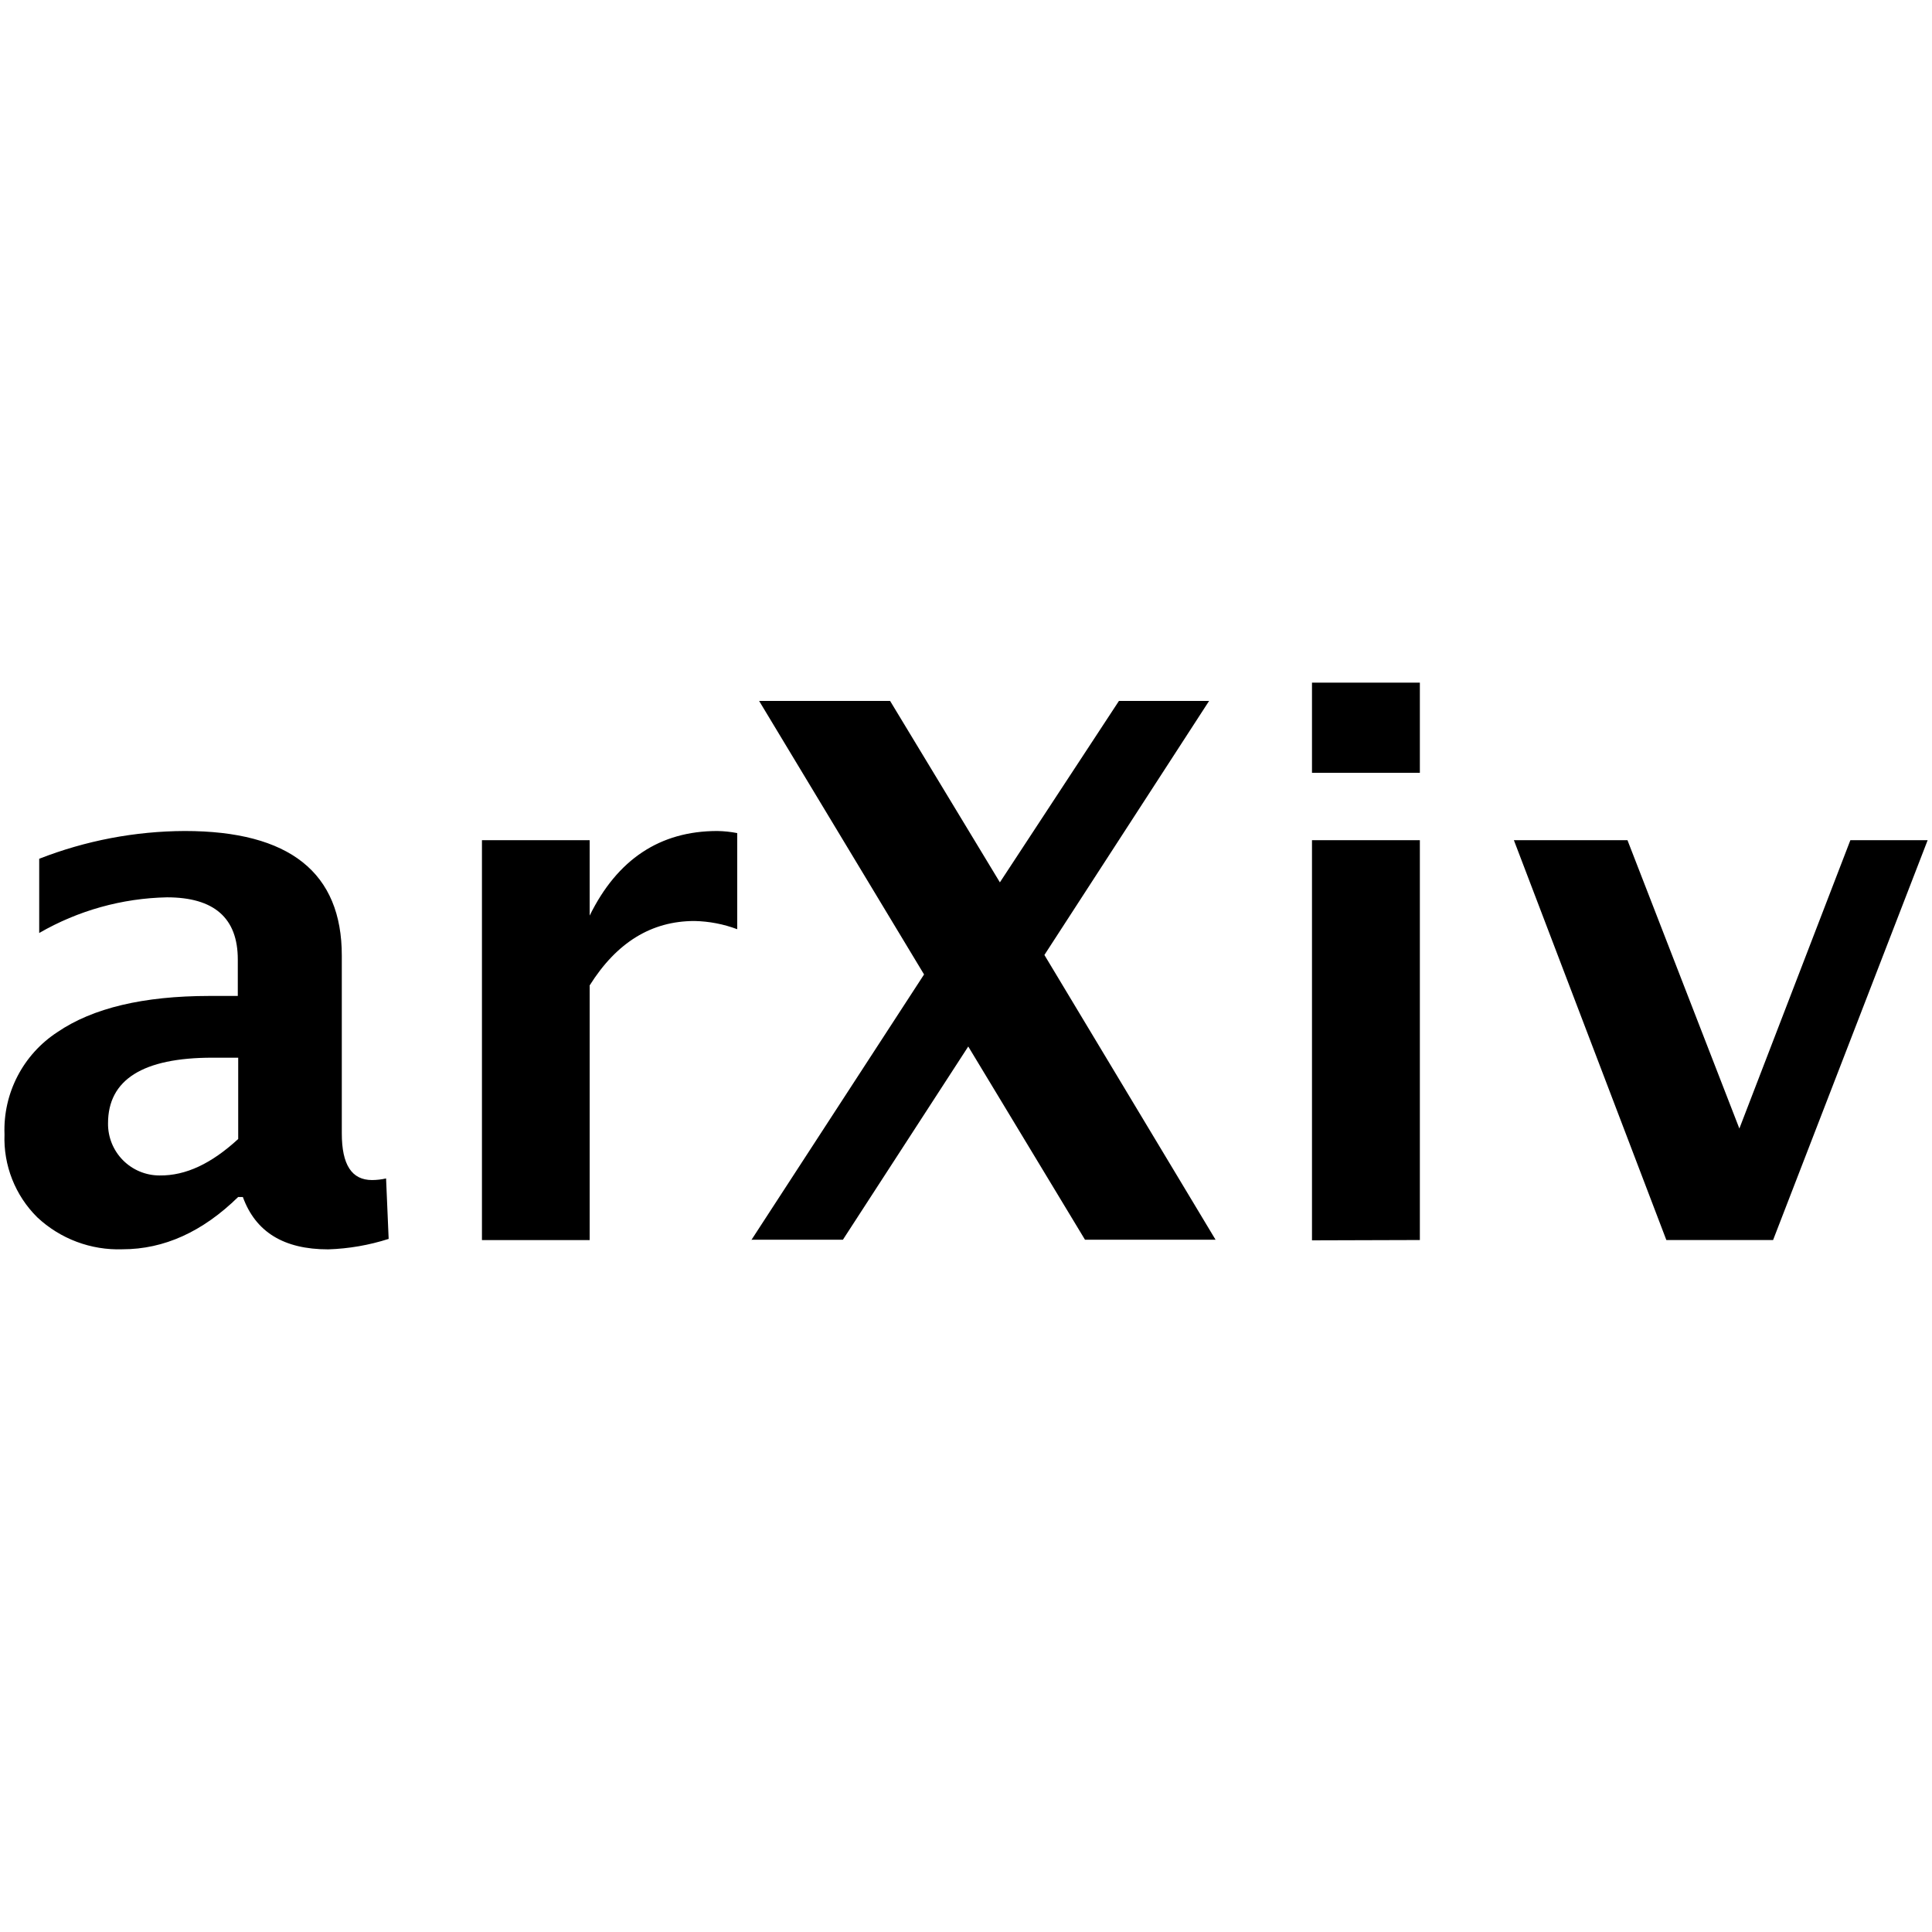
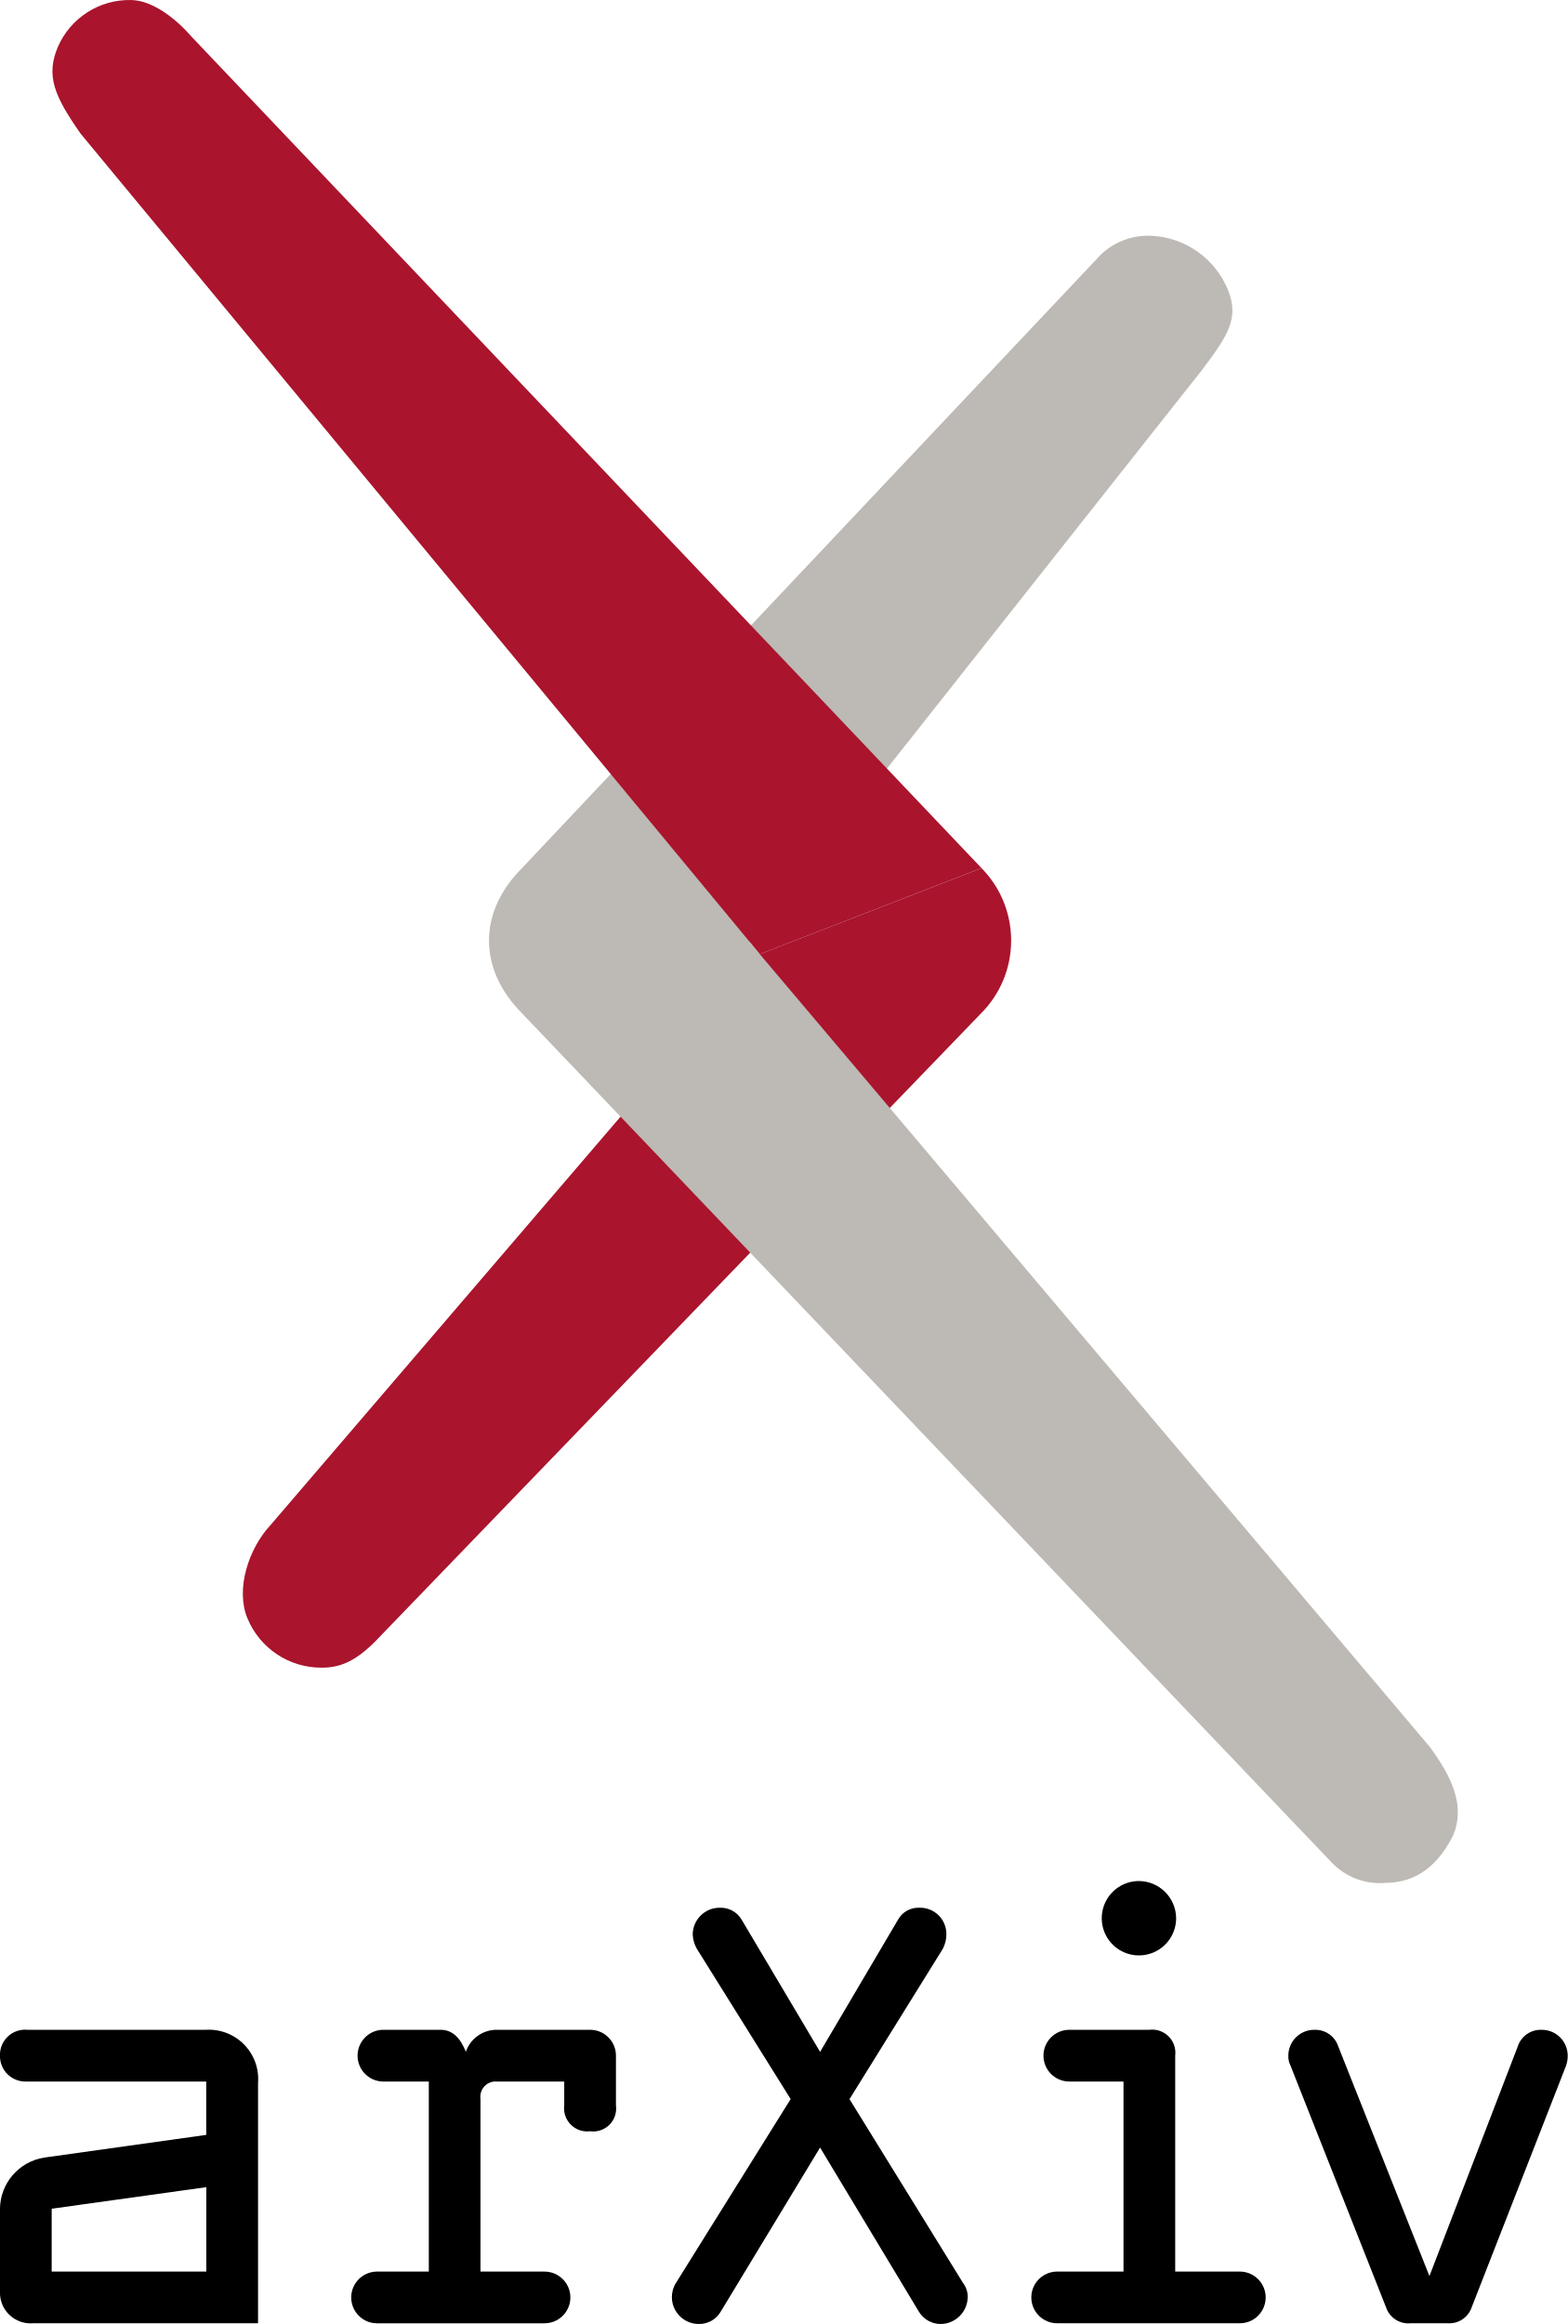
- <svg xmlns="http://www.w3.org/2000/svg" fill="#000000" width="800px" height="800px" viewBox="0 0 24 24" role="img">
-   <path d="M20.7 15.404l-1.894-4.967h1.411l1.39 3.582 1.379-3.582h.96l-1.92 4.967zM16.298 9.6V8.48h1.34V9.6zm0 5.808v-4.971h1.34v4.967zm-6.965-.003l2.146-3.3L9.43 8.707h1.627l1.364 2.254L13.9 8.707h1.12l-2.046 3.156 2.126 3.537h-1.622l-1.45-2.4-1.557 2.4H9.333zm-3.346 0v-4.968h1.338v.937c.344-.7.875-1.051 1.585-1.051a1.401 1.401 0 01.248.026v1.194a1.6 1.6 0 00-.53-.102c-.537 0-.968.267-1.303.8v3.164zm-3.028-.536q-.664.65-1.437.65a1.473 1.473 0 01-1.06-.398 1.376 1.376 0 01-.406-1.03 1.45 1.45 0 01.659-1.271q.657-.447 1.884-.448h.355v-.453q0-.772-.88-.772a3.305 3.305 0 00-1.587.443v-.922a5.016 5.016 0 011.808-.345q1.953 0 1.951 1.55v2.206c0 .39.123.58.376.58a.8.8 0 00.174-.02l.032.751a2.745 2.745 0 01-.751.13c-.552 0-.902-.216-1.06-.65h-.054zm0-.72v-1.01h-.32c-.866 0-1.297.274-1.297.815a.64.64 0 00.64.648c.329.004.647-.15.977-.453z" />
+ <svg xmlns="http://www.w3.org/2000/svg" id="logomark" viewBox="0 0 135.611 201">
+   <g id="medium">
+     <path d="M456.756,249.1l-42.324,49.375c-1.885,2.01-3.054,5.535-2,8.066a6.9,6.9,0,0,0,6.443,4.27c1.6,0,2.911-.56,4.631-2.289l52.364-54.278a8.927,8.927,0,0,0,.061-12.584Z" transform="translate(-391.029 -166.577)" fill="#aa142d" />
+     <path d="M455.876,248.071l39.168-49.545c2.186-2.914,3.219-4.44,2.186-6.921a7.536,7.536,0,0,0-6.566-4.633h0a5.9,5.9,0,0,0-4.408,1.624l-50.072,53.061c-3.816,3.816-3.808,8.753.023,12.584l70.031,73.438a5.738,5.738,0,0,0,4.6,1.748c2.833,0,4.67-1.667,5.9-4.131,1.054-2.531-.112-5.038-2.056-7.664l-58.8-69.561" transform="translate(-391.029 -166.577)" fill="#bdb9b4" />
+     <path d="M475.931,241.657l-68.388-71.966s-2.511-3.048-5.165-3.112a6.75,6.75,0,0,0-6.357,4.084c-1.033,2.481-.291,4.223,1.977,7.47L456.756,249.1Z" transform="translate(-391.029 -166.577)" fill="#aa142d" />
+     <path d="M472.39,367.577a2.2,2.2,0,0,1-1.895-1.1l-8.528-14.161-8.576,14.161a2.152,2.152,0,0,1-1.9,1.1,2.33,2.33,0,0,1-2.343-2.3,2.269,2.269,0,0,1,.348-1.246l9.925-15.907L451.3,335.114a2.722,2.722,0,0,1-.351-1.247,2.331,2.331,0,0,1,2.347-2.292,2.093,2.093,0,0,1,1.894,1.046l6.779,11.42,6.734-11.42a2.011,2.011,0,0,1,1.843-1.046,2.268,2.268,0,0,1,2.346,2.292,2.7,2.7,0,0,1-.3,1.247l-8.079,13.015,9.825,15.907a1.956,1.956,0,0,1,.4,1.246A2.363,2.363,0,0,1,472.39,367.577Z" transform="translate(-391.029 -166.577)" />
+     <path d="M429.138,342.132c1.021,0,1.7.681,2.188,1.9a2.817,2.817,0,0,1,2.578-1.9h8.169a2.231,2.231,0,0,1,2.237,2.237v4.3a1.983,1.983,0,0,1-2.237,2.237,2,2,0,0,1-2.237-2.237v-2.061h-5.787a1.324,1.324,0,0,0-1.458,1.507v14.929h5.494a2.237,2.237,0,1,1,0,4.473H423.6a2.237,2.237,0,0,1,0-4.473h4.522V346.606H424.13a2.238,2.238,0,0,1,0-4.474Z" transform="translate(-391.029 -166.577)" />
+     <path d="M490.449,342.132a2,2,0,0,1,2.237,2.237v18.673h5.543a2.237,2.237,0,1,1,0,4.473H482.523a2.237,2.237,0,1,1,0-4.473h5.69V346.606h-4.686a2.237,2.237,0,0,1,0-4.474Zm2.317-9.672a3.217,3.217,0,1,1-3.194-3.195A3.241,3.241,0,0,1,492.766,332.46Z" transform="translate(-391.029 -166.577)" />
+     <path d="M526.64,344.369a2.527,2.527,0,0,1-.147.875l-8.169,20.91a2.042,2.042,0,0,1-2.043,1.361h-3.258a2.027,2.027,0,0,1-2.091-1.361l-8.266-20.91a1.78,1.78,0,0,1-.195-.875,2.242,2.242,0,0,1,2.286-2.237,2.086,2.086,0,0,1,2.042,1.459l7.878,19.84,7.634-19.84a2.087,2.087,0,0,1,2.043-1.459A2.242,2.242,0,0,1,526.64,344.369Z" transform="translate(-391.029 -166.577)" />
+     <path d="M408.844,342.132a4.268,4.268,0,0,1,4.506,4.611v20.772h-19.5a2.643,2.643,0,0,1-2.824-2.706v-7.153a4.533,4.533,0,0,1,3.842-4.474l14-1.961v-4.615H393.3a2.2,2.2,0,0,1-2.274-2.237,2.173,2.173,0,0,1,2.391-2.237Zm.032,20.91v-7.3L395.5,357.607v5.435Z" transform="translate(-391.029 -166.577)" />
+   </g>
</svg>
